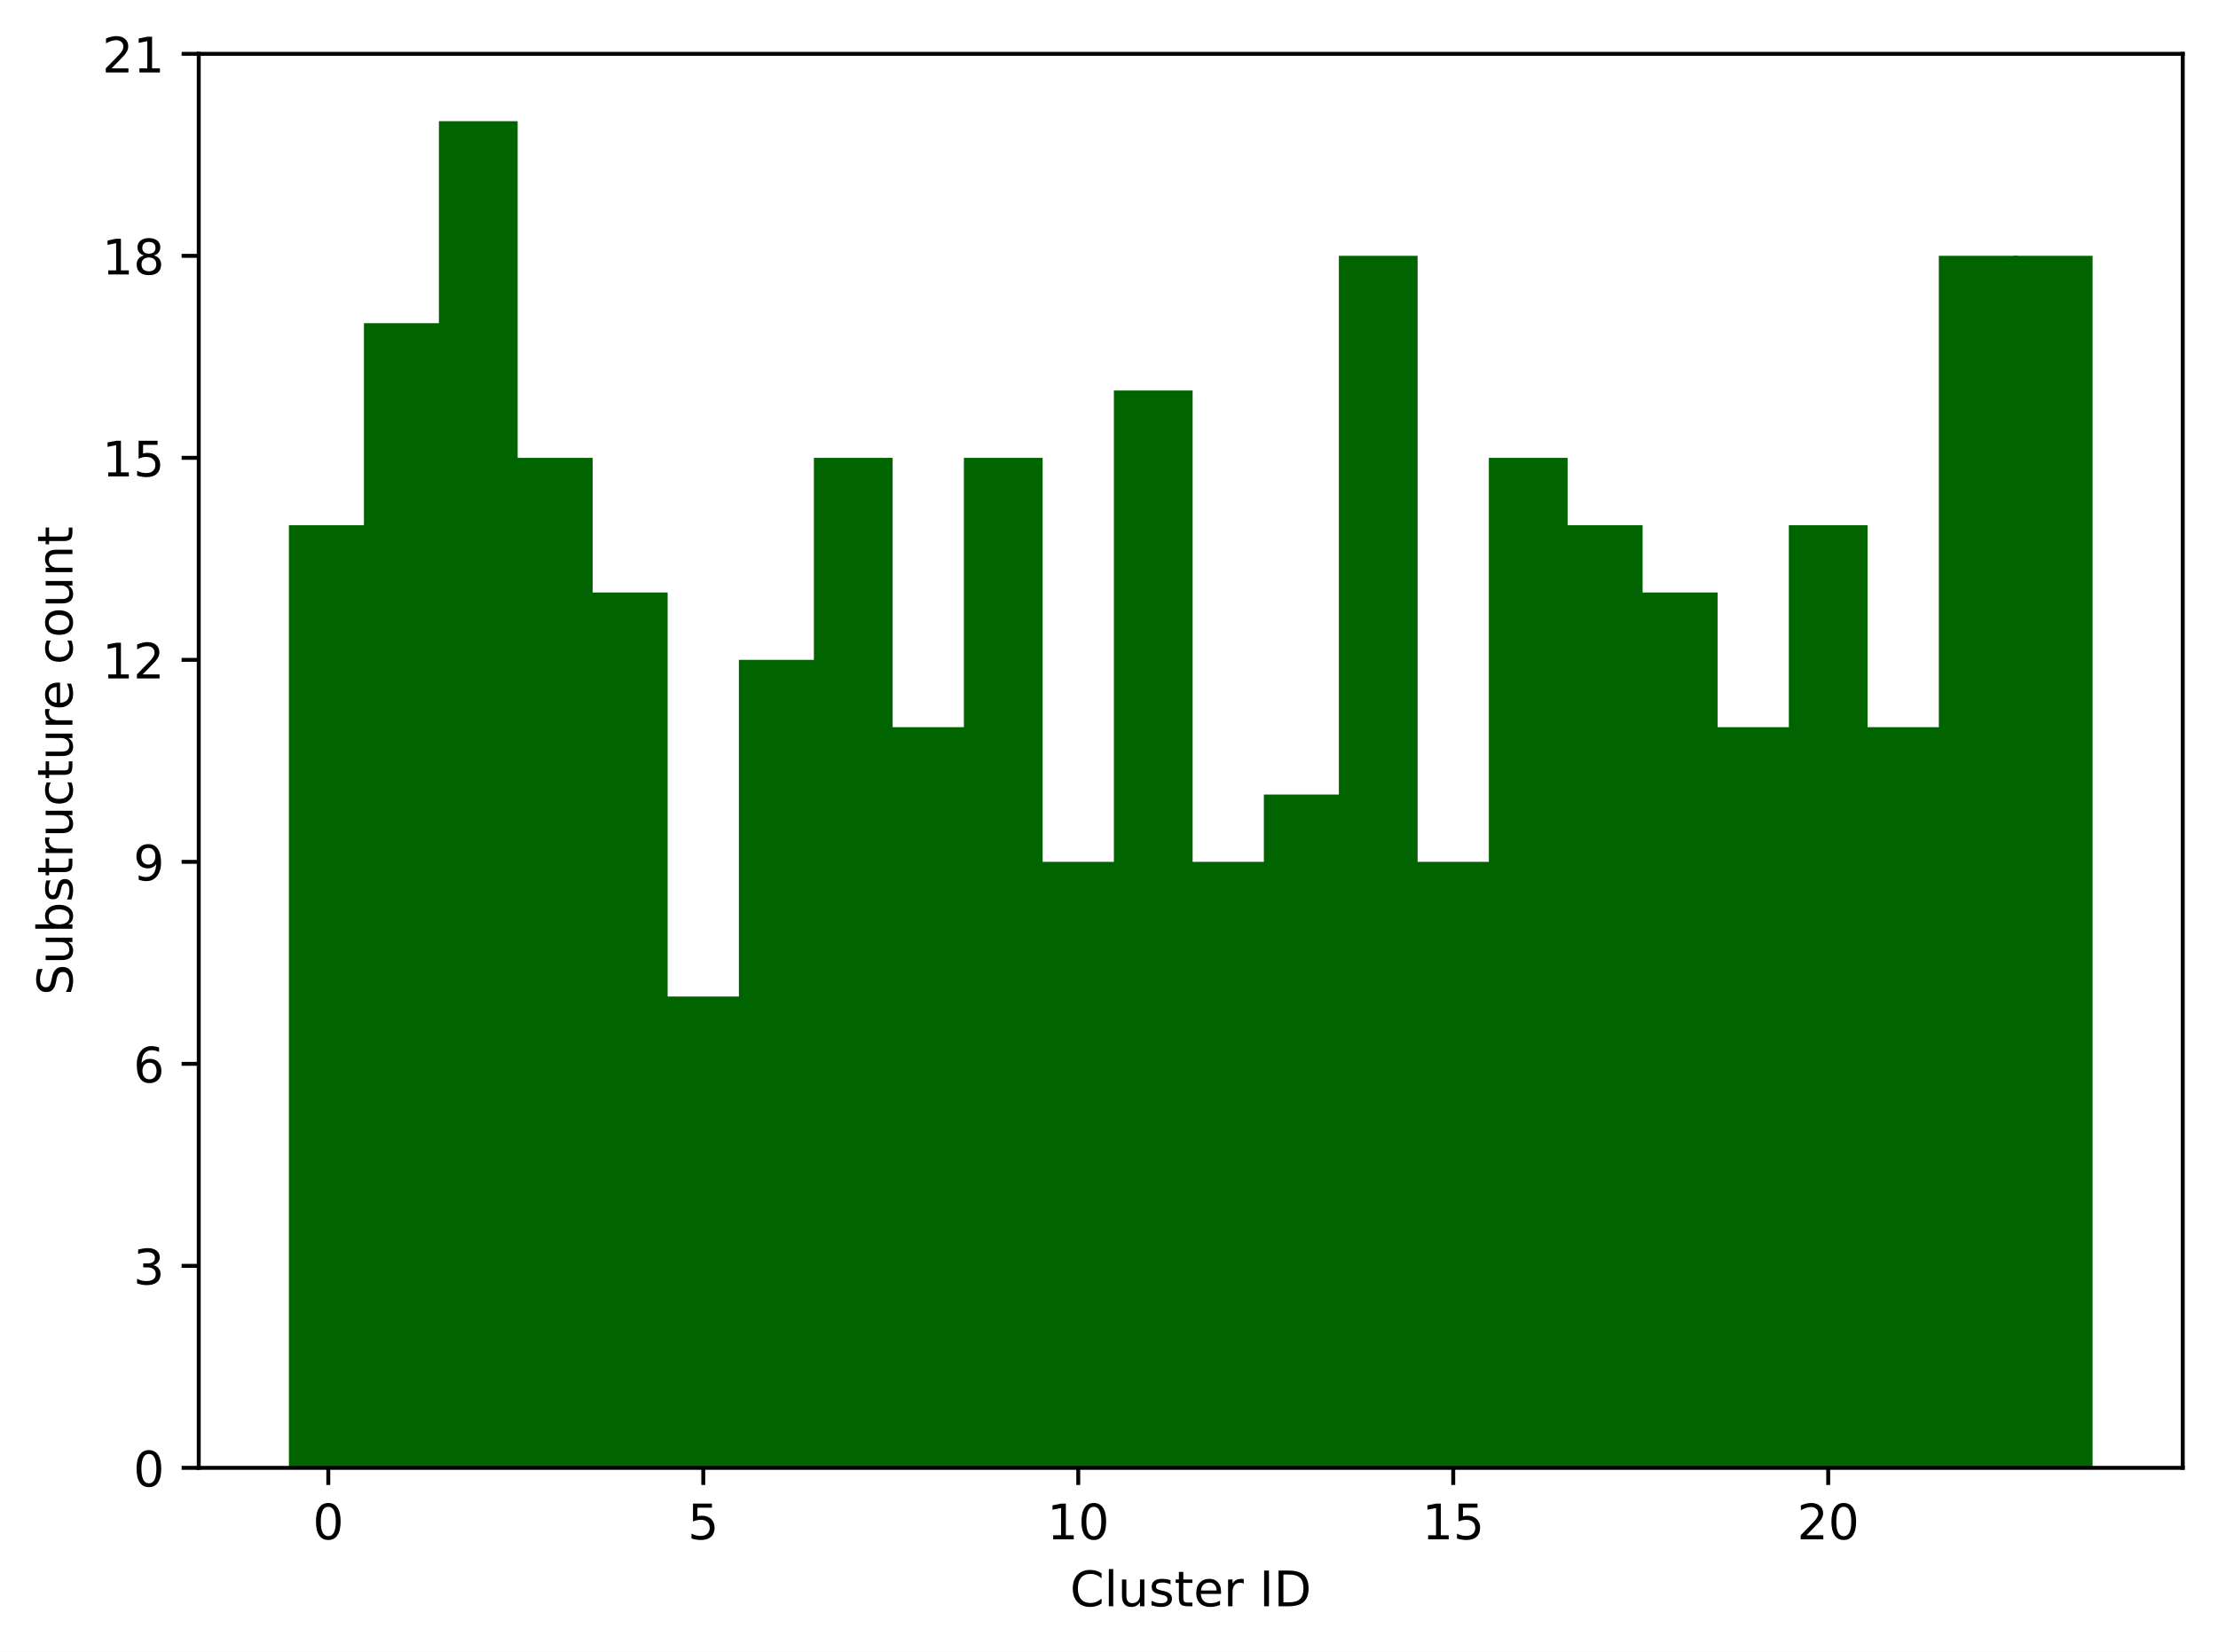
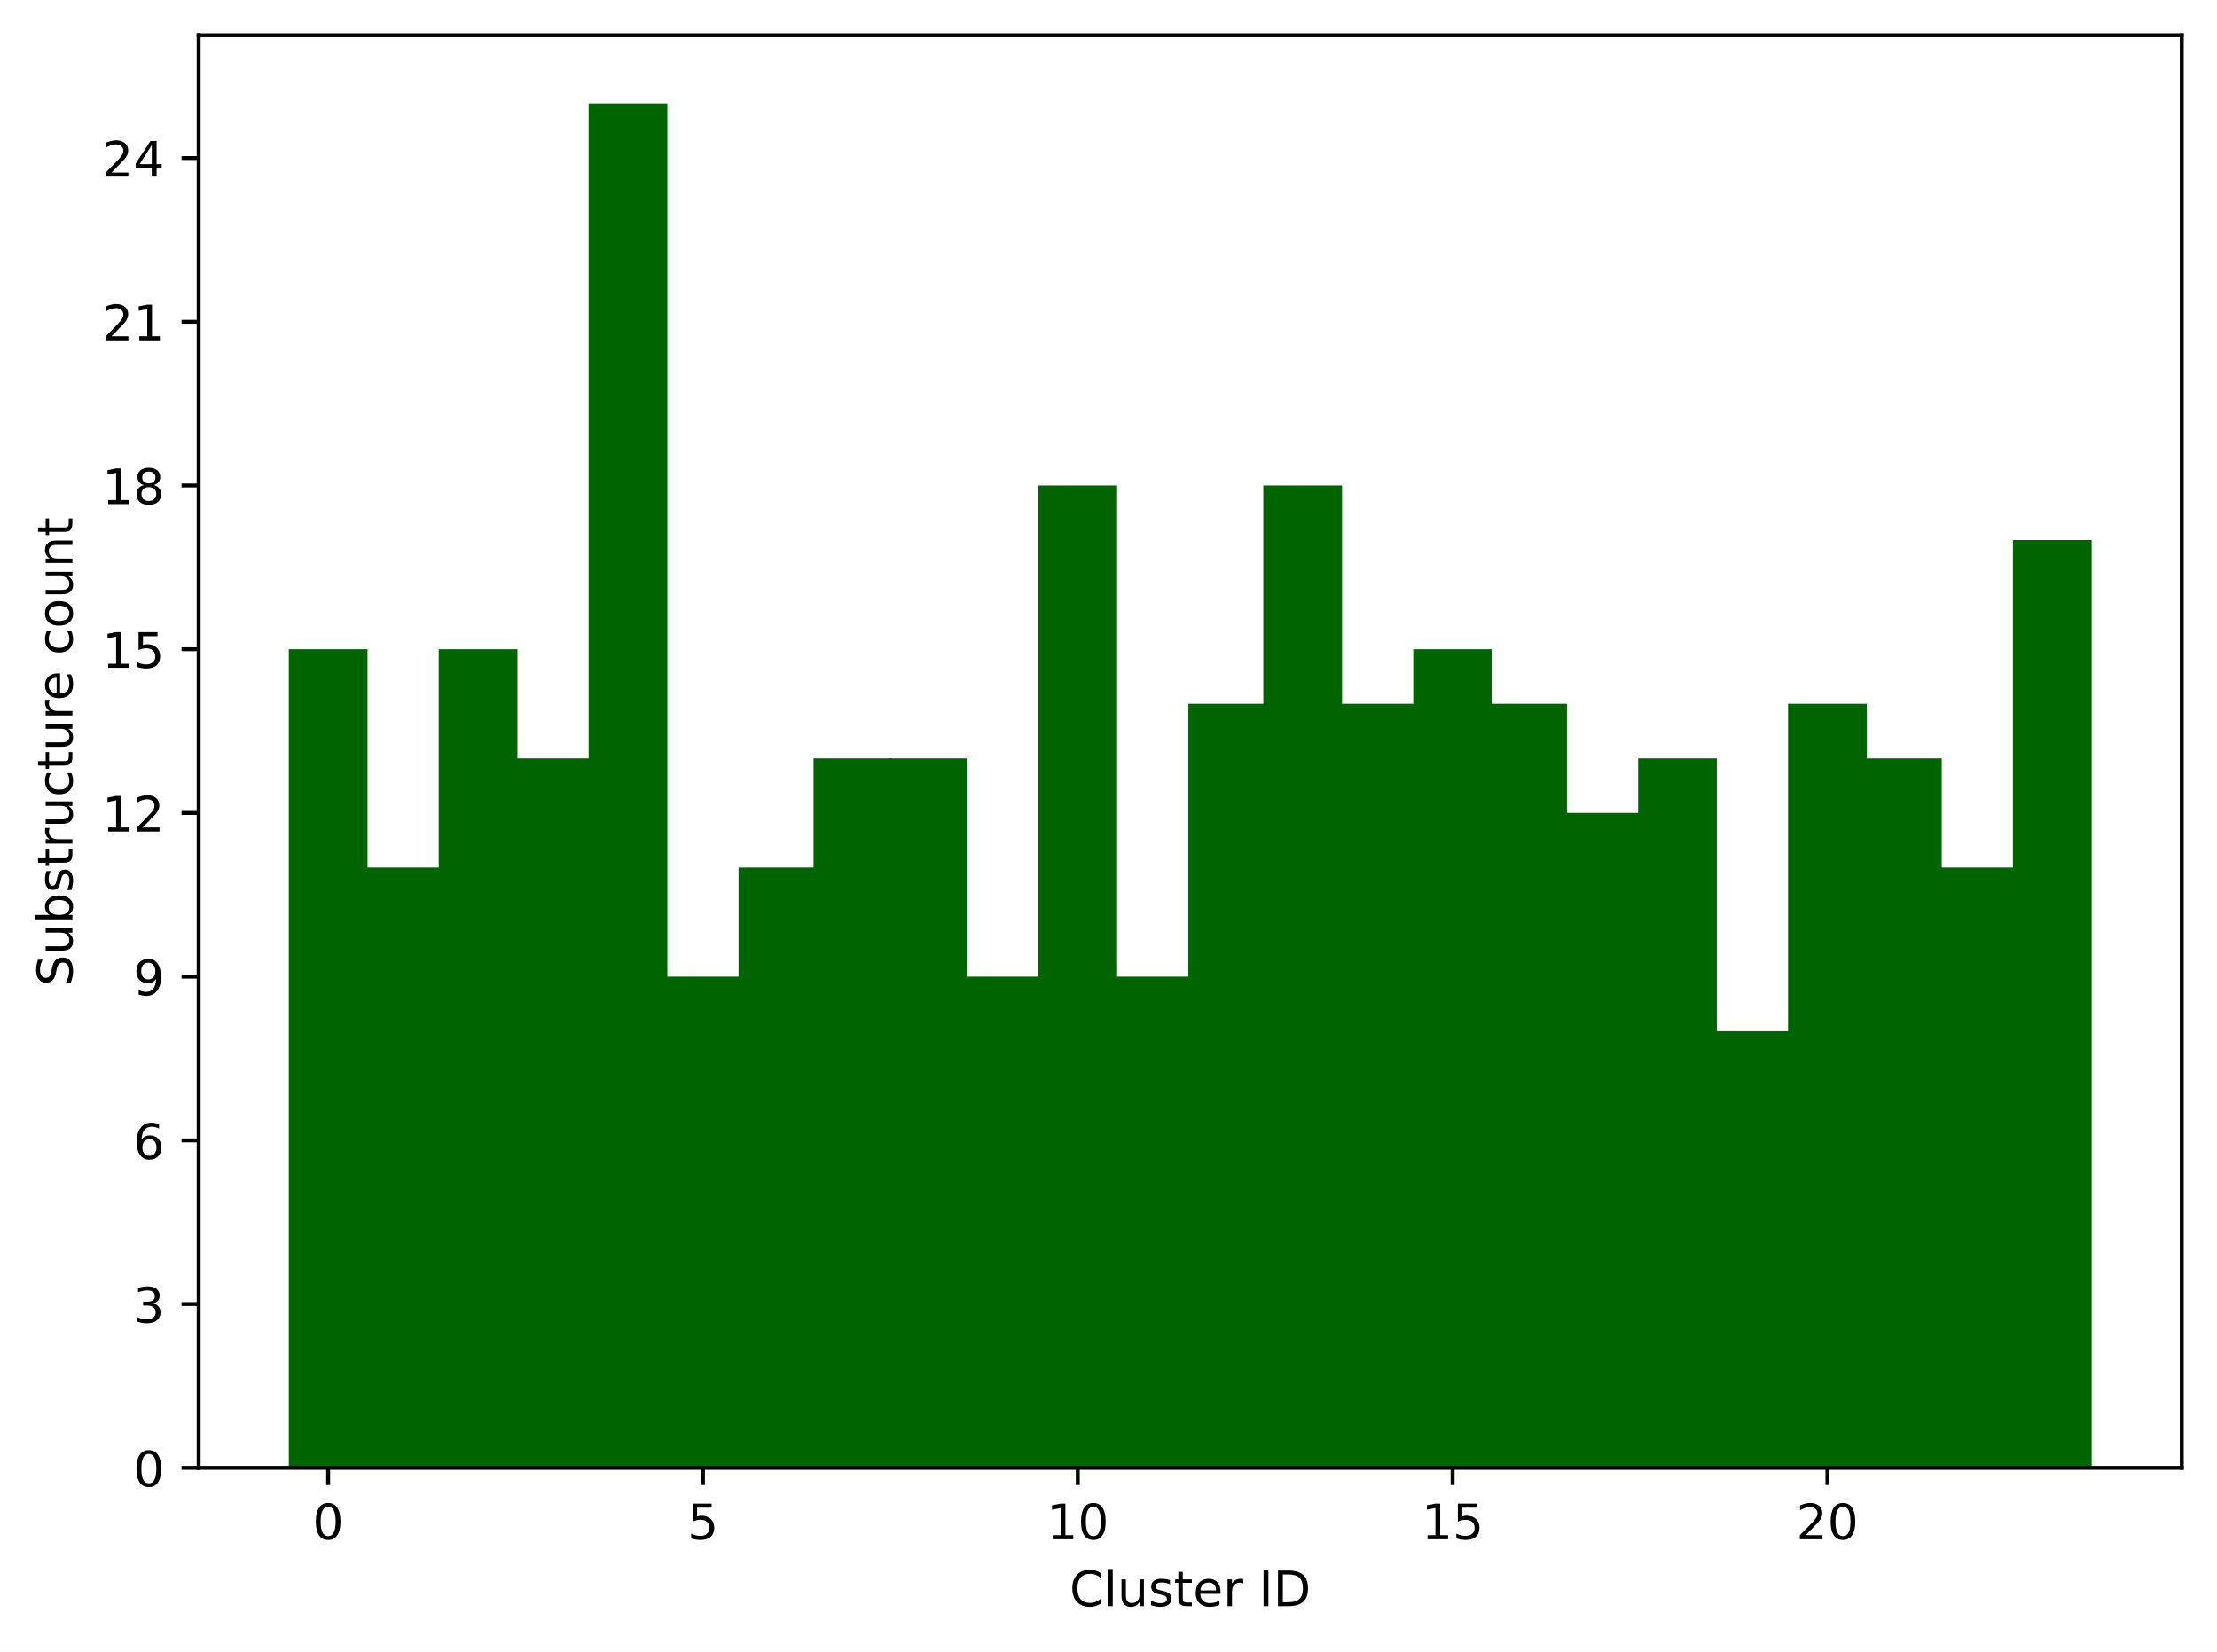
- <svg xmlns="http://www.w3.org/2000/svg" xmlns:xlink="http://www.w3.org/1999/xlink" width="453.143pt" height="337.435pt" viewBox="0 0 453.143 337.435" version="1.1">
+ <svg xmlns="http://www.w3.org/2000/svg" xmlns:xlink="http://www.w3.org/1999/xlink" width="453.143pt" height="337.596pt" viewBox="0 0 453.143 337.596" version="1.1">
  <defs>
    <style type="text/css">*{stroke-linejoin: round; stroke-linecap: butt}</style>
  </defs>
  <g id="figure_1">
    <g id="patch_1">
-       <path d="M 0 337.435  L 453.143 337.435  L 453.143 0  L 0 0  z " style="fill: #ffffff" />
+       <path d="M 0 337.596  L 453.143 337.596  L 453.143 0  L 0 0  z " style="fill: #ffffff" />
    </g>
    <g id="axes_1">
      <g id="patch_2">
-         <path d="M 40.603 299.879  L 445.943 299.879  L 445.943 10.999  L 40.603 10.999  z " style="fill: #ffffff" />
+         <path d="M 40.603 300.04  L 445.943 300.04  L 445.943 7.2  L 40.603 7.2  z " style="fill: #ffffff" />
      </g>
      <g id="patch_3">
-         <path d="M 59.028 299.879  L 75.116 299.879  L 75.116 107.293  L 59.028 107.293  z " clip-path="url(#pfeb6663e2a)" style="fill: #006400" />
+         <path d="M 59.028 300.04  L 75.116 300.04  L 75.116 132.703  L 59.028 132.703  z " clip-path="url(#p0c85ad0948)" style="fill: #006400" />
      </g>
      <g id="patch_4">
-         <path d="M 74.35 299.879  L 90.437 299.879  L 90.437 66.024  L 74.35 66.024  z " clip-path="url(#pfeb6663e2a)" style="fill: #006400" />
+         <path d="M 74.35 300.04  L 90.437 300.04  L 90.437 177.326  L 74.35 177.326  z " clip-path="url(#p0c85ad0948)" style="fill: #006400" />
      </g>
      <g id="patch_5">
-         <path d="M 89.671 299.879  L 105.759 299.879  L 105.759 24.755  L 89.671 24.755  z " clip-path="url(#pfeb6663e2a)" style="fill: #006400" />
+         <path d="M 89.671 300.04  L 105.759 300.04  L 105.759 132.703  L 89.671 132.703  z " clip-path="url(#p0c85ad0948)" style="fill: #006400" />
      </g>
      <g id="patch_6">
-         <path d="M 104.993 299.879  L 121.081 299.879  L 121.081 93.536  L 104.993 93.536  z " clip-path="url(#pfeb6663e2a)" style="fill: #006400" />
+         <path d="M 104.993 300.04  L 121.081 300.04  L 121.081 155.014  L 104.993 155.014  z " clip-path="url(#p0c85ad0948)" style="fill: #006400" />
      </g>
      <g id="patch_7">
-         <path d="M 120.315 299.879  L 136.403 299.879  L 136.403 121.049  L 120.315 121.049  z " clip-path="url(#pfeb6663e2a)" style="fill: #006400" />
+         <path d="M 120.315 300.04  L 136.403 300.04  L 136.403 21.145  L 120.315 21.145  z " clip-path="url(#p0c85ad0948)" style="fill: #006400" />
      </g>
      <g id="patch_8">
-         <path d="M 135.637 299.879  L 151.725 299.879  L 151.725 203.586  L 135.637 203.586  z " clip-path="url(#pfeb6663e2a)" style="fill: #006400" />
+         <path d="M 135.637 300.04  L 151.725 300.04  L 151.725 199.638  L 135.637 199.638  z " clip-path="url(#p0c85ad0948)" style="fill: #006400" />
      </g>
      <g id="patch_9">
-         <path d="M 150.959 299.879  L 167.047 299.879  L 167.047 134.805  L 150.959 134.805  z " clip-path="url(#pfeb6663e2a)" style="fill: #006400" />
+         <path d="M 150.959 300.04  L 167.047 300.04  L 167.047 177.326  L 150.959 177.326  z " clip-path="url(#p0c85ad0948)" style="fill: #006400" />
      </g>
      <g id="patch_10">
-         <path d="M 166.281 299.879  L 182.369 299.879  L 182.369 93.536  L 166.281 93.536  z " clip-path="url(#pfeb6663e2a)" style="fill: #006400" />
+         <path d="M 166.281 300.04  L 182.369 300.04  L 182.369 155.014  L 166.281 155.014  z " clip-path="url(#p0c85ad0948)" style="fill: #006400" />
      </g>
      <g id="patch_11">
-         <path d="M 181.603 299.879  L 197.691 299.879  L 197.691 148.561  L 181.603 148.561  z " clip-path="url(#pfeb6663e2a)" style="fill: #006400" />
+         <path d="M 181.603 300.04  L 197.691 300.04  L 197.691 155.014  L 181.603 155.014  z " clip-path="url(#p0c85ad0948)" style="fill: #006400" />
      </g>
      <g id="patch_12">
-         <path d="M 196.924 299.879  L 213.012 299.879  L 213.012 93.536  L 196.924 93.536  z " clip-path="url(#pfeb6663e2a)" style="fill: #006400" />
+         <path d="M 196.924 300.04  L 213.012 300.04  L 213.012 199.638  L 196.924 199.638  z " clip-path="url(#p0c85ad0948)" style="fill: #006400" />
      </g>
      <g id="patch_13">
-         <path d="M 212.246 299.879  L 228.334 299.879  L 228.334 176.074  L 212.246 176.074  z " clip-path="url(#pfeb6663e2a)" style="fill: #006400" />
+         <path d="M 212.246 300.04  L 228.334 300.04  L 228.334 99.235  L 212.246 99.235  z " clip-path="url(#p0c85ad0948)" style="fill: #006400" />
      </g>
      <g id="patch_14">
-         <path d="M 227.568 299.879  L 243.656 299.879  L 243.656 79.78  L 227.568 79.78  z " clip-path="url(#pfeb6663e2a)" style="fill: #006400" />
+         <path d="M 227.568 300.04  L 243.656 300.04  L 243.656 199.638  L 227.568 199.638  z " clip-path="url(#p0c85ad0948)" style="fill: #006400" />
      </g>
      <g id="patch_15">
-         <path d="M 242.89 299.879  L 258.978 299.879  L 258.978 176.074  L 242.89 176.074  z " clip-path="url(#pfeb6663e2a)" style="fill: #006400" />
+         <path d="M 242.89 300.04  L 258.978 300.04  L 258.978 143.859  L 242.89 143.859  z " clip-path="url(#p0c85ad0948)" style="fill: #006400" />
      </g>
      <g id="patch_16">
-         <path d="M 258.212 299.879  L 274.3 299.879  L 274.3 162.317  L 258.212 162.317  z " clip-path="url(#pfeb6663e2a)" style="fill: #006400" />
+         <path d="M 258.212 300.04  L 274.3 300.04  L 274.3 99.235  L 258.212 99.235  z " clip-path="url(#p0c85ad0948)" style="fill: #006400" />
      </g>
      <g id="patch_17">
-         <path d="M 273.534 299.879  L 289.622 299.879  L 289.622 52.268  L 273.534 52.268  z " clip-path="url(#pfeb6663e2a)" style="fill: #006400" />
+         <path d="M 273.534 300.04  L 289.622 300.04  L 289.622 143.859  L 273.534 143.859  z " clip-path="url(#p0c85ad0948)" style="fill: #006400" />
      </g>
      <g id="patch_18">
-         <path d="M 288.856 299.879  L 304.944 299.879  L 304.944 176.074  L 288.856 176.074  z " clip-path="url(#pfeb6663e2a)" style="fill: #006400" />
+         <path d="M 288.856 300.04  L 304.944 300.04  L 304.944 132.703  L 288.856 132.703  z " clip-path="url(#p0c85ad0948)" style="fill: #006400" />
      </g>
      <g id="patch_19">
-         <path d="M 304.178 299.879  L 320.266 299.879  L 320.266 93.536  L 304.178 93.536  z " clip-path="url(#pfeb6663e2a)" style="fill: #006400" />
+         <path d="M 304.178 300.04  L 320.266 300.04  L 320.266 143.859  L 304.178 143.859  z " clip-path="url(#p0c85ad0948)" style="fill: #006400" />
      </g>
      <g id="patch_20">
-         <path d="M 319.499 299.879  L 335.587 299.879  L 335.587 107.293  L 319.499 107.293  z " clip-path="url(#pfeb6663e2a)" style="fill: #006400" />
+         <path d="M 319.499 300.04  L 335.587 300.04  L 335.587 166.17  L 319.499 166.17  z " clip-path="url(#p0c85ad0948)" style="fill: #006400" />
      </g>
      <g id="patch_21">
-         <path d="M 334.821 299.879  L 350.909 299.879  L 350.909 121.049  L 334.821 121.049  z " clip-path="url(#pfeb6663e2a)" style="fill: #006400" />
+         <path d="M 334.821 300.04  L 350.909 300.04  L 350.909 155.014  L 334.821 155.014  z " clip-path="url(#p0c85ad0948)" style="fill: #006400" />
      </g>
      <g id="patch_22">
-         <path d="M 350.143 299.879  L 366.231 299.879  L 366.231 148.561  L 350.143 148.561  z " clip-path="url(#pfeb6663e2a)" style="fill: #006400" />
+         <path d="M 350.143 300.04  L 366.231 300.04  L 366.231 210.794  L 350.143 210.794  z " clip-path="url(#p0c85ad0948)" style="fill: #006400" />
      </g>
      <g id="patch_23">
-         <path d="M 365.465 299.879  L 381.553 299.879  L 381.553 107.293  L 365.465 107.293  z " clip-path="url(#pfeb6663e2a)" style="fill: #006400" />
+         <path d="M 365.465 300.04  L 381.553 300.04  L 381.553 143.859  L 365.465 143.859  z " clip-path="url(#p0c85ad0948)" style="fill: #006400" />
      </g>
      <g id="patch_24">
-         <path d="M 380.787 299.879  L 396.875 299.879  L 396.875 148.561  L 380.787 148.561  z " clip-path="url(#pfeb6663e2a)" style="fill: #006400" />
+         <path d="M 380.787 300.04  L 396.875 300.04  L 396.875 155.014  L 380.787 155.014  z " clip-path="url(#p0c85ad0948)" style="fill: #006400" />
      </g>
      <g id="patch_25">
-         <path d="M 396.109 299.879  L 412.197 299.879  L 412.197 52.268  L 396.109 52.268  z " clip-path="url(#pfeb6663e2a)" style="fill: #006400" />
+         <path d="M 396.109 300.04  L 412.197 300.04  L 412.197 177.326  L 396.109 177.326  z " clip-path="url(#p0c85ad0948)" style="fill: #006400" />
      </g>
      <g id="patch_26">
-         <path d="M 411.431 299.879  L 427.519 299.879  L 427.519 52.268  L 411.431 52.268  z " clip-path="url(#pfeb6663e2a)" style="fill: #006400" />
+         <path d="M 411.431 300.04  L 427.519 300.04  L 427.519 110.391  L 411.431 110.391  z " clip-path="url(#p0c85ad0948)" style="fill: #006400" />
      </g>
      <g id="matplotlib.axis_1">
        <g id="xtick_1">
          <g id="line2d_1">
            <defs>
-               <path id="mbc707f7299" d="M 0 0  L 0 3.5  " style="stroke: #000000; stroke-width: 0.8" />
+               <path id="m7ab6528942" d="M 0 0  L 0 3.5  " style="stroke: #000000; stroke-width: 0.8" />
            </defs>
            <g>
-               <use xlink:href="#mbc707f7299" x="67.072" y="299.879" style="stroke: #000000; stroke-width: 0.8" />
+               <use xlink:href="#m7ab6528942" x="67.072" y="300.04" style="stroke: #000000; stroke-width: 0.8" />
            </g>
          </g>
          <g id="text_1">
-             <g transform="translate(63.8904 314.4777) scale(0.1 -0.1)">
+             <g transform="translate(63.8904 314.6384) scale(0.1 -0.1)">
              <defs>
                <path id="DejaVuSans-30" d="M 2034 4250  Q 1547 4250 1301 3770  Q 1056 3291 1056 2328  Q 1056 1369 1301 889  Q 1547 409 2034 409  Q 2525 409 2770 889  Q 3016 1369 3016 2328  Q 3016 3291 2770 3770  Q 2525 4250 2034 4250  z M 2034 4750  Q 2819 4750 3233 4129  Q 3647 3509 3647 2328  Q 3647 1150 3233 529  Q 2819 -91 2034 -91  Q 1250 -91 836 529  Q 422 1150 422 2328  Q 422 3509 836 4129  Q 1250 4750 2034 4750  z " transform="scale(0.015625)" />
              </defs>
              <use xlink:href="#DejaVuSans-30" />
            </g>
          </g>
        </g>
        <g id="xtick_2">
          <g id="line2d_2">
            <g>
-               <use xlink:href="#mbc707f7299" x="143.681" y="299.879" style="stroke: #000000; stroke-width: 0.8" />
+               <use xlink:href="#m7ab6528942" x="143.681" y="300.04" style="stroke: #000000; stroke-width: 0.8" />
            </g>
          </g>
          <g id="text_2">
-             <g transform="translate(140.4997 314.4777) scale(0.1 -0.1)">
+             <g transform="translate(140.4997 314.6384) scale(0.1 -0.1)">
              <defs>
                <path id="DejaVuSans-35" d="M 691 4666  L 3169 4666  L 3169 4134  L 1269 4134  L 1269 2991  Q 1406 3038 1543 3061  Q 1681 3084 1819 3084  Q 2600 3084 3056 2656  Q 3513 2228 3513 1497  Q 3513 744 3044 326  Q 2575 -91 1722 -91  Q 1428 -91 1123 -41  Q 819 9 494 109  L 494 744  Q 775 591 1075 516  Q 1375 441 1709 441  Q 2250 441 2565 725  Q 2881 1009 2881 1497  Q 2881 1984 2565 2268  Q 2250 2553 1709 2553  Q 1456 2553 1204 2497  Q 953 2441 691 2322  L 691 4666  z " transform="scale(0.015625)" />
              </defs>
              <use xlink:href="#DejaVuSans-35" />
            </g>
          </g>
        </g>
        <g id="xtick_3">
          <g id="line2d_3">
            <g>
-               <use xlink:href="#mbc707f7299" x="220.29" y="299.879" style="stroke: #000000; stroke-width: 0.8" />
+               <use xlink:href="#m7ab6528942" x="220.29" y="300.04" style="stroke: #000000; stroke-width: 0.8" />
            </g>
          </g>
          <g id="text_3">
-             <g transform="translate(213.9278 314.4777) scale(0.1 -0.1)">
+             <g transform="translate(213.9278 314.6384) scale(0.1 -0.1)">
              <defs>
                <path id="DejaVuSans-31" d="M 794 531  L 1825 531  L 1825 4091  L 703 3866  L 703 4441  L 1819 4666  L 2450 4666  L 2450 531  L 3481 531  L 3481 0  L 794 0  L 794 531  z " transform="scale(0.015625)" />
              </defs>
              <use xlink:href="#DejaVuSans-31" />
              <use xlink:href="#DejaVuSans-30" x="63.623" />
            </g>
          </g>
        </g>
        <g id="xtick_4">
          <g id="line2d_4">
            <g>
-               <use xlink:href="#mbc707f7299" x="296.9" y="299.879" style="stroke: #000000; stroke-width: 0.8" />
+               <use xlink:href="#m7ab6528942" x="296.9" y="300.04" style="stroke: #000000; stroke-width: 0.8" />
            </g>
          </g>
          <g id="text_4">
-             <g transform="translate(290.5372 314.4777) scale(0.1 -0.1)">
+             <g transform="translate(290.5372 314.6384) scale(0.1 -0.1)">
              <use xlink:href="#DejaVuSans-31" />
              <use xlink:href="#DejaVuSans-35" x="63.623" />
            </g>
          </g>
        </g>
        <g id="xtick_5">
          <g id="line2d_5">
            <g>
-               <use xlink:href="#mbc707f7299" x="373.509" y="299.879" style="stroke: #000000; stroke-width: 0.8" />
+               <use xlink:href="#m7ab6528942" x="373.509" y="300.04" style="stroke: #000000; stroke-width: 0.8" />
            </g>
          </g>
          <g id="text_5">
-             <g transform="translate(367.1465 314.4777) scale(0.1 -0.1)">
+             <g transform="translate(367.1465 314.6384) scale(0.1 -0.1)">
              <defs>
                <path id="DejaVuSans-32" d="M 1228 531  L 3431 531  L 3431 0  L 469 0  L 469 531  Q 828 903 1448 1529  Q 2069 2156 2228 2338  Q 2531 2678 2651 2914  Q 2772 3150 2772 3378  Q 2772 3750 2511 3984  Q 2250 4219 1831 4219  Q 1534 4219 1204 4116  Q 875 4013 500 3803  L 500 4441  Q 881 4594 1212 4672  Q 1544 4750 1819 4750  Q 2544 4750 2975 4387  Q 3406 4025 3406 3419  Q 3406 3131 3298 2873  Q 3191 2616 2906 2266  Q 2828 2175 2409 1742  Q 1991 1309 1228 531  z " transform="scale(0.015625)" />
              </defs>
              <use xlink:href="#DejaVuSans-32" />
              <use xlink:href="#DejaVuSans-30" x="63.623" />
            </g>
          </g>
        </g>
        <g id="text_6">
-           <g transform="translate(218.613 328.1558) scale(0.1 -0.1)">
+           <g transform="translate(218.613 328.3166) scale(0.1 -0.1)">
            <defs>
              <path id="DejaVuSans-43" d="M 4122 4306  L 4122 3641  Q 3803 3938 3442 4084  Q 3081 4231 2675 4231  Q 1875 4231 1450 3742  Q 1025 3253 1025 2328  Q 1025 1406 1450 917  Q 1875 428 2675 428  Q 3081 428 3442 575  Q 3803 722 4122 1019  L 4122 359  Q 3791 134 3420 21  Q 3050 -91 2638 -91  Q 1578 -91 968 557  Q 359 1206 359 2328  Q 359 3453 968 4101  Q 1578 4750 2638 4750  Q 3056 4750 3426 4639  Q 3797 4528 4122 4306  z " transform="scale(0.015625)" />
              <path id="DejaVuSans-6c" d="M 603 4863  L 1178 4863  L 1178 0  L 603 0  L 603 4863  z " transform="scale(0.015625)" />
              <path id="DejaVuSans-75" d="M 544 1381  L 544 3500  L 1119 3500  L 1119 1403  Q 1119 906 1312 657  Q 1506 409 1894 409  Q 2359 409 2629 706  Q 2900 1003 2900 1516  L 2900 3500  L 3475 3500  L 3475 0  L 2900 0  L 2900 538  Q 2691 219 2414 64  Q 2138 -91 1772 -91  Q 1169 -91 856 284  Q 544 659 544 1381  z M 1991 3584  L 1991 3584  z " transform="scale(0.015625)" />
              <path id="DejaVuSans-73" d="M 2834 3397  L 2834 2853  Q 2591 2978 2328 3040  Q 2066 3103 1784 3103  Q 1356 3103 1142 2972  Q 928 2841 928 2578  Q 928 2378 1081 2264  Q 1234 2150 1697 2047  L 1894 2003  Q 2506 1872 2764 1633  Q 3022 1394 3022 966  Q 3022 478 2636 193  Q 2250 -91 1575 -91  Q 1294 -91 989 -36  Q 684 19 347 128  L 347 722  Q 666 556 975 473  Q 1284 391 1588 391  Q 1994 391 2212 530  Q 2431 669 2431 922  Q 2431 1156 2273 1281  Q 2116 1406 1581 1522  L 1381 1569  Q 847 1681 609 1914  Q 372 2147 372 2553  Q 372 3047 722 3315  Q 1072 3584 1716 3584  Q 2034 3584 2315 3537  Q 2597 3491 2834 3397  z " transform="scale(0.015625)" />
              <path id="DejaVuSans-74" d="M 1172 4494  L 1172 3500  L 2356 3500  L 2356 3053  L 1172 3053  L 1172 1153  Q 1172 725 1289 603  Q 1406 481 1766 481  L 2356 481  L 2356 0  L 1766 0  Q 1100 0 847 248  Q 594 497 594 1153  L 594 3053  L 172 3053  L 172 3500  L 594 3500  L 594 4494  L 1172 4494  z " transform="scale(0.015625)" />
              <path id="DejaVuSans-65" d="M 3597 1894  L 3597 1613  L 953 1613  Q 991 1019 1311 708  Q 1631 397 2203 397  Q 2534 397 2845 478  Q 3156 559 3463 722  L 3463 178  Q 3153 47 2828 -22  Q 2503 -91 2169 -91  Q 1331 -91 842 396  Q 353 884 353 1716  Q 353 2575 817 3079  Q 1281 3584 2069 3584  Q 2775 3584 3186 3129  Q 3597 2675 3597 1894  z M 3022 2063  Q 3016 2534 2758 2815  Q 2500 3097 2075 3097  Q 1594 3097 1305 2825  Q 1016 2553 972 2059  L 3022 2063  z " transform="scale(0.015625)" />
              <path id="DejaVuSans-72" d="M 2631 2963  Q 2534 3019 2420 3045  Q 2306 3072 2169 3072  Q 1681 3072 1420 2755  Q 1159 2438 1159 1844  L 1159 0  L 581 0  L 581 3500  L 1159 3500  L 1159 2956  Q 1341 3275 1631 3429  Q 1922 3584 2338 3584  Q 2397 3584 2469 3576  Q 2541 3569 2628 3553  L 2631 2963  z " transform="scale(0.015625)" />
              <path id="DejaVuSans-20" transform="scale(0.015625)" />
              <path id="DejaVuSans-49" d="M 628 4666  L 1259 4666  L 1259 0  L 628 0  L 628 4666  z " transform="scale(0.015625)" />
              <path id="DejaVuSans-44" d="M 1259 4147  L 1259 519  L 2022 519  Q 2988 519 3436 956  Q 3884 1394 3884 2338  Q 3884 3275 3436 3711  Q 2988 4147 2022 4147  L 1259 4147  z M 628 4666  L 1925 4666  Q 3281 4666 3915 4102  Q 4550 3538 4550 2338  Q 4550 1131 3912 565  Q 3275 0 1925 0  L 628 0  L 628 4666  z " transform="scale(0.015625)" />
            </defs>
            <use xlink:href="#DejaVuSans-43" />
            <use xlink:href="#DejaVuSans-6c" x="69.824" />
            <use xlink:href="#DejaVuSans-75" x="97.607" />
            <use xlink:href="#DejaVuSans-73" x="160.986" />
            <use xlink:href="#DejaVuSans-74" x="213.086" />
            <use xlink:href="#DejaVuSans-65" x="252.295" />
            <use xlink:href="#DejaVuSans-72" x="313.818" />
            <use xlink:href="#DejaVuSans-20" x="354.932" />
            <use xlink:href="#DejaVuSans-49" x="386.719" />
            <use xlink:href="#DejaVuSans-44" x="416.211" />
          </g>
        </g>
      </g>
      <g id="matplotlib.axis_2">
        <g id="ytick_1">
          <g id="line2d_6">
            <defs>
-               <path id="m983aa8039b" d="M 0 0  L -3.5 0  " style="stroke: #000000; stroke-width: 0.8" />
+               <path id="m7c18fe8d4c" d="M 0 0  L -3.5 0  " style="stroke: #000000; stroke-width: 0.8" />
            </defs>
            <g>
-               <use xlink:href="#m983aa8039b" x="40.603" y="299.879" style="stroke: #000000; stroke-width: 0.8" />
+               <use xlink:href="#m7c18fe8d4c" x="40.603" y="300.04" style="stroke: #000000; stroke-width: 0.8" />
            </g>
          </g>
          <g id="text_7">
-             <g transform="translate(27.24063 303.6784) scale(0.1 -0.1)">
+             <g transform="translate(27.24063 303.8392) scale(0.1 -0.1)">
              <use xlink:href="#DejaVuSans-30" />
            </g>
          </g>
        </g>
        <g id="ytick_2">
          <g id="line2d_7">
            <g>
-               <use xlink:href="#m983aa8039b" x="40.603" y="258.611" style="stroke: #000000; stroke-width: 0.8" />
+               <use xlink:href="#m7c18fe8d4c" x="40.603" y="266.573" style="stroke: #000000; stroke-width: 0.8" />
            </g>
          </g>
          <g id="text_8">
-             <g transform="translate(27.24063 262.4099) scale(0.1 -0.1)">
+             <g transform="translate(27.24063 270.3718) scale(0.1 -0.1)">
              <defs>
                <path id="DejaVuSans-33" d="M 2597 2516  Q 3050 2419 3304 2112  Q 3559 1806 3559 1356  Q 3559 666 3084 287  Q 2609 -91 1734 -91  Q 1441 -91 1130 -33  Q 819 25 488 141  L 488 750  Q 750 597 1062 519  Q 1375 441 1716 441  Q 2309 441 2620 675  Q 2931 909 2931 1356  Q 2931 1769 2642 2001  Q 2353 2234 1838 2234  L 1294 2234  L 1294 2753  L 1863 2753  Q 2328 2753 2575 2939  Q 2822 3125 2822 3475  Q 2822 3834 2567 4026  Q 2313 4219 1838 4219  Q 1578 4219 1281 4162  Q 984 4106 628 3988  L 628 4550  Q 988 4650 1302 4700  Q 1616 4750 1894 4750  Q 2613 4750 3031 4423  Q 3450 4097 3450 3541  Q 3450 3153 3228 2886  Q 3006 2619 2597 2516  z " transform="scale(0.015625)" />
              </defs>
              <use xlink:href="#DejaVuSans-33" />
            </g>
          </g>
        </g>
        <g id="ytick_3">
          <g id="line2d_8">
            <g>
-               <use xlink:href="#m983aa8039b" x="40.603" y="217.342" style="stroke: #000000; stroke-width: 0.8" />
+               <use xlink:href="#m7c18fe8d4c" x="40.603" y="233.105" style="stroke: #000000; stroke-width: 0.8" />
            </g>
          </g>
          <g id="text_9">
-             <g transform="translate(27.24063 221.1413) scale(0.1 -0.1)">
+             <g transform="translate(27.24063 236.9044) scale(0.1 -0.1)">
              <defs>
                <path id="DejaVuSans-36" d="M 2113 2584  Q 1688 2584 1439 2293  Q 1191 2003 1191 1497  Q 1191 994 1439 701  Q 1688 409 2113 409  Q 2538 409 2786 701  Q 3034 994 3034 1497  Q 3034 2003 2786 2293  Q 2538 2584 2113 2584  z M 3366 4563  L 3366 3988  Q 3128 4100 2886 4159  Q 2644 4219 2406 4219  Q 1781 4219 1451 3797  Q 1122 3375 1075 2522  Q 1259 2794 1537 2939  Q 1816 3084 2150 3084  Q 2853 3084 3261 2657  Q 3669 2231 3669 1497  Q 3669 778 3244 343  Q 2819 -91 2113 -91  Q 1303 -91 875 529  Q 447 1150 447 2328  Q 447 3434 972 4092  Q 1497 4750 2381 4750  Q 2619 4750 2861 4703  Q 3103 4656 3366 4563  z " transform="scale(0.015625)" />
              </defs>
              <use xlink:href="#DejaVuSans-36" />
            </g>
          </g>
        </g>
        <g id="ytick_4">
          <g id="line2d_9">
            <g>
-               <use xlink:href="#m983aa8039b" x="40.603" y="176.074" style="stroke: #000000; stroke-width: 0.8" />
+               <use xlink:href="#m7c18fe8d4c" x="40.603" y="199.638" style="stroke: #000000; stroke-width: 0.8" />
            </g>
          </g>
          <g id="text_10">
-             <g transform="translate(27.24063 179.8727) scale(0.1 -0.1)">
+             <g transform="translate(27.24063 203.4369) scale(0.1 -0.1)">
              <defs>
                <path id="DejaVuSans-39" d="M 703 97  L 703 672  Q 941 559 1184 500  Q 1428 441 1663 441  Q 2288 441 2617 861  Q 2947 1281 2994 2138  Q 2813 1869 2534 1725  Q 2256 1581 1919 1581  Q 1219 1581 811 2004  Q 403 2428 403 3163  Q 403 3881 828 4315  Q 1253 4750 1959 4750  Q 2769 4750 3195 4129  Q 3622 3509 3622 2328  Q 3622 1225 3098 567  Q 2575 -91 1691 -91  Q 1453 -91 1209 -44  Q 966 3 703 97  z M 1959 2075  Q 2384 2075 2632 2365  Q 2881 2656 2881 3163  Q 2881 3666 2632 3958  Q 2384 4250 1959 4250  Q 1534 4250 1286 3958  Q 1038 3666 1038 3163  Q 1038 2656 1286 2365  Q 1534 2075 1959 2075  z " transform="scale(0.015625)" />
              </defs>
              <use xlink:href="#DejaVuSans-39" />
            </g>
          </g>
        </g>
        <g id="ytick_5">
          <g id="line2d_10">
            <g>
-               <use xlink:href="#m983aa8039b" x="40.603" y="134.805" style="stroke: #000000; stroke-width: 0.8" />
+               <use xlink:href="#m7c18fe8d4c" x="40.603" y="166.17" style="stroke: #000000; stroke-width: 0.8" />
            </g>
          </g>
          <g id="text_11">
-             <g transform="translate(20.87813 138.6042) scale(0.1 -0.1)">
+             <g transform="translate(20.87813 169.9695) scale(0.1 -0.1)">
              <use xlink:href="#DejaVuSans-31" />
              <use xlink:href="#DejaVuSans-32" x="63.623" />
            </g>
          </g>
        </g>
        <g id="ytick_6">
          <g id="line2d_11">
            <g>
-               <use xlink:href="#m983aa8039b" x="40.603" y="93.536" style="stroke: #000000; stroke-width: 0.8" />
+               <use xlink:href="#m7c18fe8d4c" x="40.603" y="132.703" style="stroke: #000000; stroke-width: 0.8" />
            </g>
          </g>
          <g id="text_12">
-             <g transform="translate(20.87813 97.33558) scale(0.1 -0.1)">
+             <g transform="translate(20.87813 136.5021) scale(0.1 -0.1)">
              <use xlink:href="#DejaVuSans-31" />
              <use xlink:href="#DejaVuSans-35" x="63.623" />
            </g>
          </g>
        </g>
        <g id="ytick_7">
          <g id="line2d_12">
            <g>
-               <use xlink:href="#m983aa8039b" x="40.603" y="52.268" style="stroke: #000000; stroke-width: 0.8" />
+               <use xlink:href="#m7c18fe8d4c" x="40.603" y="99.235" style="stroke: #000000; stroke-width: 0.8" />
            </g>
          </g>
          <g id="text_13">
-             <g transform="translate(20.87813 56.06701) scale(0.1 -0.1)">
+             <g transform="translate(20.87813 103.0346) scale(0.1 -0.1)">
              <defs>
                <path id="DejaVuSans-38" d="M 2034 2216  Q 1584 2216 1326 1975  Q 1069 1734 1069 1313  Q 1069 891 1326 650  Q 1584 409 2034 409  Q 2484 409 2743 651  Q 3003 894 3003 1313  Q 3003 1734 2745 1975  Q 2488 2216 2034 2216  z M 1403 2484  Q 997 2584 770 2862  Q 544 3141 544 3541  Q 544 4100 942 4425  Q 1341 4750 2034 4750  Q 2731 4750 3128 4425  Q 3525 4100 3525 3541  Q 3525 3141 3298 2862  Q 3072 2584 2669 2484  Q 3125 2378 3379 2068  Q 3634 1759 3634 1313  Q 3634 634 3220 271  Q 2806 -91 2034 -91  Q 1263 -91 848 271  Q 434 634 434 1313  Q 434 1759 690 2068  Q 947 2378 1403 2484  z M 1172 3481  Q 1172 3119 1398 2916  Q 1625 2713 2034 2713  Q 2441 2713 2670 2916  Q 2900 3119 2900 3481  Q 2900 3844 2670 4047  Q 2441 4250 2034 4250  Q 1625 4250 1398 4047  Q 1172 3844 1172 3481  z " transform="scale(0.015625)" />
              </defs>
              <use xlink:href="#DejaVuSans-31" />
              <use xlink:href="#DejaVuSans-38" x="63.623" />
            </g>
          </g>
        </g>
        <g id="ytick_8">
          <g id="line2d_13">
            <g>
-               <use xlink:href="#m983aa8039b" x="40.603" y="10.999" style="stroke: #000000; stroke-width: 0.8" />
+               <use xlink:href="#m7c18fe8d4c" x="40.603" y="65.768" style="stroke: #000000; stroke-width: 0.8" />
            </g>
          </g>
          <g id="text_14">
-             <g transform="translate(20.87813 14.79844) scale(0.1 -0.1)">
+             <g transform="translate(20.87813 69.56722) scale(0.1 -0.1)">
              <use xlink:href="#DejaVuSans-32" />
              <use xlink:href="#DejaVuSans-31" x="63.623" />
            </g>
          </g>
        </g>
-         <g id="text_15">
-           <g transform="translate(14.79844 203.3384) rotate(-90) scale(0.1 -0.1)">
+         <g id="ytick_9">
+           <g id="line2d_14">
+             <g>
+               <use xlink:href="#m7c18fe8d4c" x="40.603" y="32.301" style="stroke: #000000; stroke-width: 0.8" />
+             </g>
+           </g>
+           <g id="text_15">
+             <g transform="translate(20.87813 36.09979) scale(0.1 -0.1)">
+               <defs>
+                 <path id="DejaVuSans-34" d="M 2419 4116  L 825 1625  L 2419 1625  L 2419 4116  z M 2253 4666  L 3047 4666  L 3047 1625  L 3713 1625  L 3713 1100  L 3047 1100  L 3047 0  L 2419 0  L 2419 1100  L 313 1100  L 313 1709  L 2253 4666  z " transform="scale(0.015625)" />
+               </defs>
+               <use xlink:href="#DejaVuSans-32" />
+               <use xlink:href="#DejaVuSans-34" x="63.623" />
+             </g>
+           </g>
+         </g>
+         <g id="text_16">
+           <g transform="translate(14.79844 201.5192) rotate(-90) scale(0.1 -0.1)">
            <defs>
              <path id="DejaVuSans-53" d="M 3425 4513  L 3425 3897  Q 3066 4069 2747 4153  Q 2428 4238 2131 4238  Q 1616 4238 1336 4038  Q 1056 3838 1056 3469  Q 1056 3159 1242 3001  Q 1428 2844 1947 2747  L 2328 2669  Q 3034 2534 3370 2195  Q 3706 1856 3706 1288  Q 3706 609 3251 259  Q 2797 -91 1919 -91  Q 1588 -91 1214 -16  Q 841 59 441 206  L 441 856  Q 825 641 1194 531  Q 1563 422 1919 422  Q 2459 422 2753 634  Q 3047 847 3047 1241  Q 3047 1584 2836 1778  Q 2625 1972 2144 2069  L 1759 2144  Q 1053 2284 737 2584  Q 422 2884 422 3419  Q 422 4038 858 4394  Q 1294 4750 2059 4750  Q 2388 4750 2728 4690  Q 3069 4631 3425 4513  z " transform="scale(0.015625)" />
              <path id="DejaVuSans-62" d="M 3116 1747  Q 3116 2381 2855 2742  Q 2594 3103 2138 3103  Q 1681 3103 1420 2742  Q 1159 2381 1159 1747  Q 1159 1113 1420 752  Q 1681 391 2138 391  Q 2594 391 2855 752  Q 3116 1113 3116 1747  z M 1159 2969  Q 1341 3281 1617 3432  Q 1894 3584 2278 3584  Q 2916 3584 3314 3078  Q 3713 2572 3713 1747  Q 3713 922 3314 415  Q 2916 -91 2278 -91  Q 1894 -91 1617 61  Q 1341 213 1159 525  L 1159 0  L 581 0  L 581 4863  L 1159 4863  L 1159 2969  z " transform="scale(0.015625)" />
              <path id="DejaVuSans-63" d="M 3122 3366  L 3122 2828  Q 2878 2963 2633 3030  Q 2388 3097 2138 3097  Q 1578 3097 1268 2742  Q 959 2388 959 1747  Q 959 1106 1268 751  Q 1578 397 2138 397  Q 2388 397 2633 464  Q 2878 531 3122 666  L 3122 134  Q 2881 22 2623 -34  Q 2366 -91 2075 -91  Q 1284 -91 818 406  Q 353 903 353 1747  Q 353 2603 823 3093  Q 1294 3584 2113 3584  Q 2378 3584 2631 3529  Q 2884 3475 3122 3366  z " transform="scale(0.015625)" />
              <path id="DejaVuSans-6f" d="M 1959 3097  Q 1497 3097 1228 2736  Q 959 2375 959 1747  Q 959 1119 1226 758  Q 1494 397 1959 397  Q 2419 397 2687 759  Q 2956 1122 2956 1747  Q 2956 2369 2687 2733  Q 2419 3097 1959 3097  z M 1959 3584  Q 2709 3584 3137 3096  Q 3566 2609 3566 1747  Q 3566 888 3137 398  Q 2709 -91 1959 -91  Q 1206 -91 779 398  Q 353 888 353 1747  Q 353 2609 779 3096  Q 1206 3584 1959 3584  z " transform="scale(0.015625)" />
              <path id="DejaVuSans-6e" d="M 3513 2113  L 3513 0  L 2938 0  L 2938 2094  Q 2938 2591 2744 2837  Q 2550 3084 2163 3084  Q 1697 3084 1428 2787  Q 1159 2491 1159 1978  L 1159 0  L 581 0  L 581 3500  L 1159 3500  L 1159 2956  Q 1366 3272 1645 3428  Q 1925 3584 2291 3584  Q 2894 3584 3203 3211  Q 3513 2838 3513 2113  z " transform="scale(0.015625)" />
            </defs>
            <use xlink:href="#DejaVuSans-53" />
            <use xlink:href="#DejaVuSans-75" x="63.477" />
            <use xlink:href="#DejaVuSans-62" x="126.855" />
            <use xlink:href="#DejaVuSans-73" x="190.332" />
            <use xlink:href="#DejaVuSans-74" x="242.432" />
            <use xlink:href="#DejaVuSans-72" x="281.641" />
            <use xlink:href="#DejaVuSans-75" x="322.754" />
            <use xlink:href="#DejaVuSans-63" x="386.133" />
            <use xlink:href="#DejaVuSans-74" x="441.113" />
            <use xlink:href="#DejaVuSans-75" x="480.322" />
            <use xlink:href="#DejaVuSans-72" x="543.701" />
            <use xlink:href="#DejaVuSans-65" x="582.564" />
            <use xlink:href="#DejaVuSans-20" x="644.088" />
            <use xlink:href="#DejaVuSans-63" x="675.875" />
            <use xlink:href="#DejaVuSans-6f" x="730.855" />
            <use xlink:href="#DejaVuSans-75" x="792.037" />
            <use xlink:href="#DejaVuSans-6e" x="855.416" />
            <use xlink:href="#DejaVuSans-74" x="918.795" />
          </g>
        </g>
      </g>
      <g id="patch_27">
-         <path d="M 40.603 299.879  L 40.603 10.999  " style="fill: none; stroke: #000000; stroke-width: 0.8; stroke-linejoin: miter; stroke-linecap: square" />
+         <path d="M 40.603 300.04  L 40.603 7.2  " style="fill: none; stroke: #000000; stroke-width: 0.8; stroke-linejoin: miter; stroke-linecap: square" />
      </g>
      <g id="patch_28">
-         <path d="M 445.943 299.879  L 445.943 10.999  " style="fill: none; stroke: #000000; stroke-width: 0.8; stroke-linejoin: miter; stroke-linecap: square" />
+         <path d="M 445.943 300.04  L 445.943 7.2  " style="fill: none; stroke: #000000; stroke-width: 0.8; stroke-linejoin: miter; stroke-linecap: square" />
      </g>
      <g id="patch_29">
-         <path d="M 40.603 299.879  L 445.943 299.879  " style="fill: none; stroke: #000000; stroke-width: 0.8; stroke-linejoin: miter; stroke-linecap: square" />
+         <path d="M 40.603 300.04  L 445.943 300.04  " style="fill: none; stroke: #000000; stroke-width: 0.8; stroke-linejoin: miter; stroke-linecap: square" />
      </g>
      <g id="patch_30">
-         <path d="M 40.603 10.999  L 445.943 10.999  " style="fill: none; stroke: #000000; stroke-width: 0.8; stroke-linejoin: miter; stroke-linecap: square" />
+         <path d="M 40.603 7.2  L 445.943 7.2  " style="fill: none; stroke: #000000; stroke-width: 0.8; stroke-linejoin: miter; stroke-linecap: square" />
      </g>
    </g>
  </g>
  <defs>
-     <clipPath id="pfeb6663e2a">
-       <rect x="40.603" y="10.999" width="405.34" height="288.88" />
+     <clipPath id="p0c85ad0948">
+       <rect x="40.603" y="7.2" width="405.34" height="292.84" />
    </clipPath>
  </defs>
</svg>
